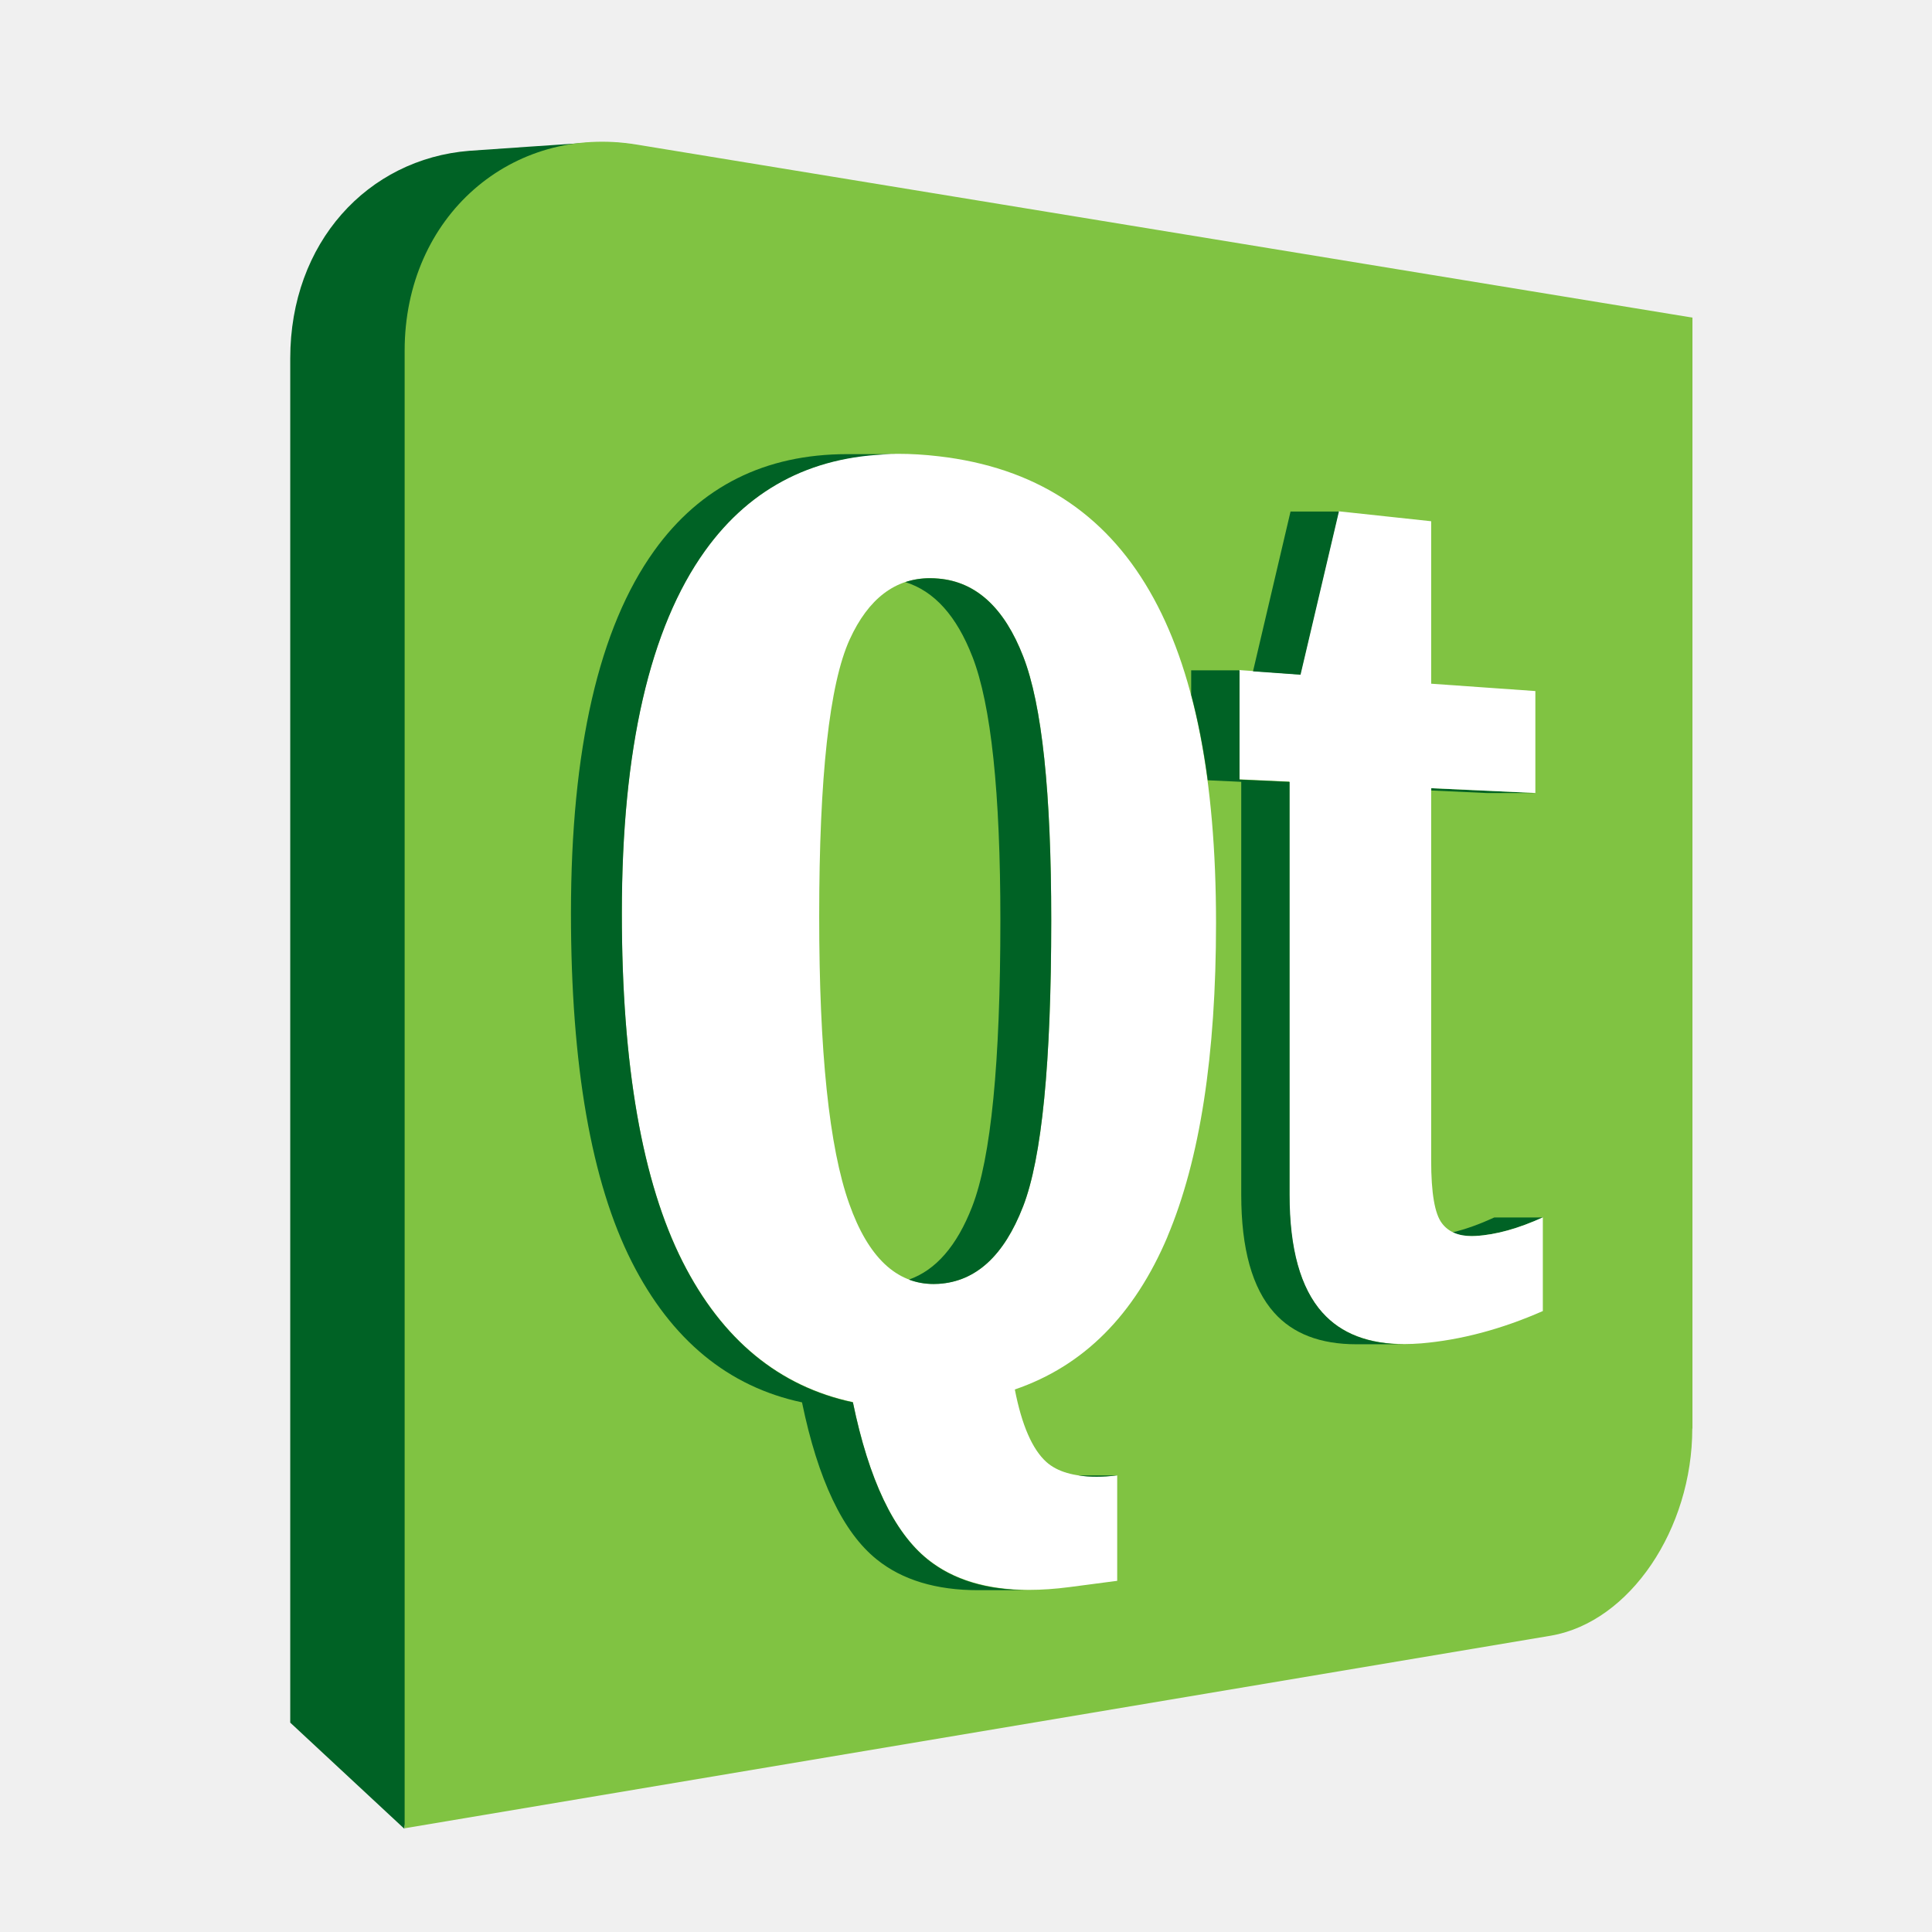
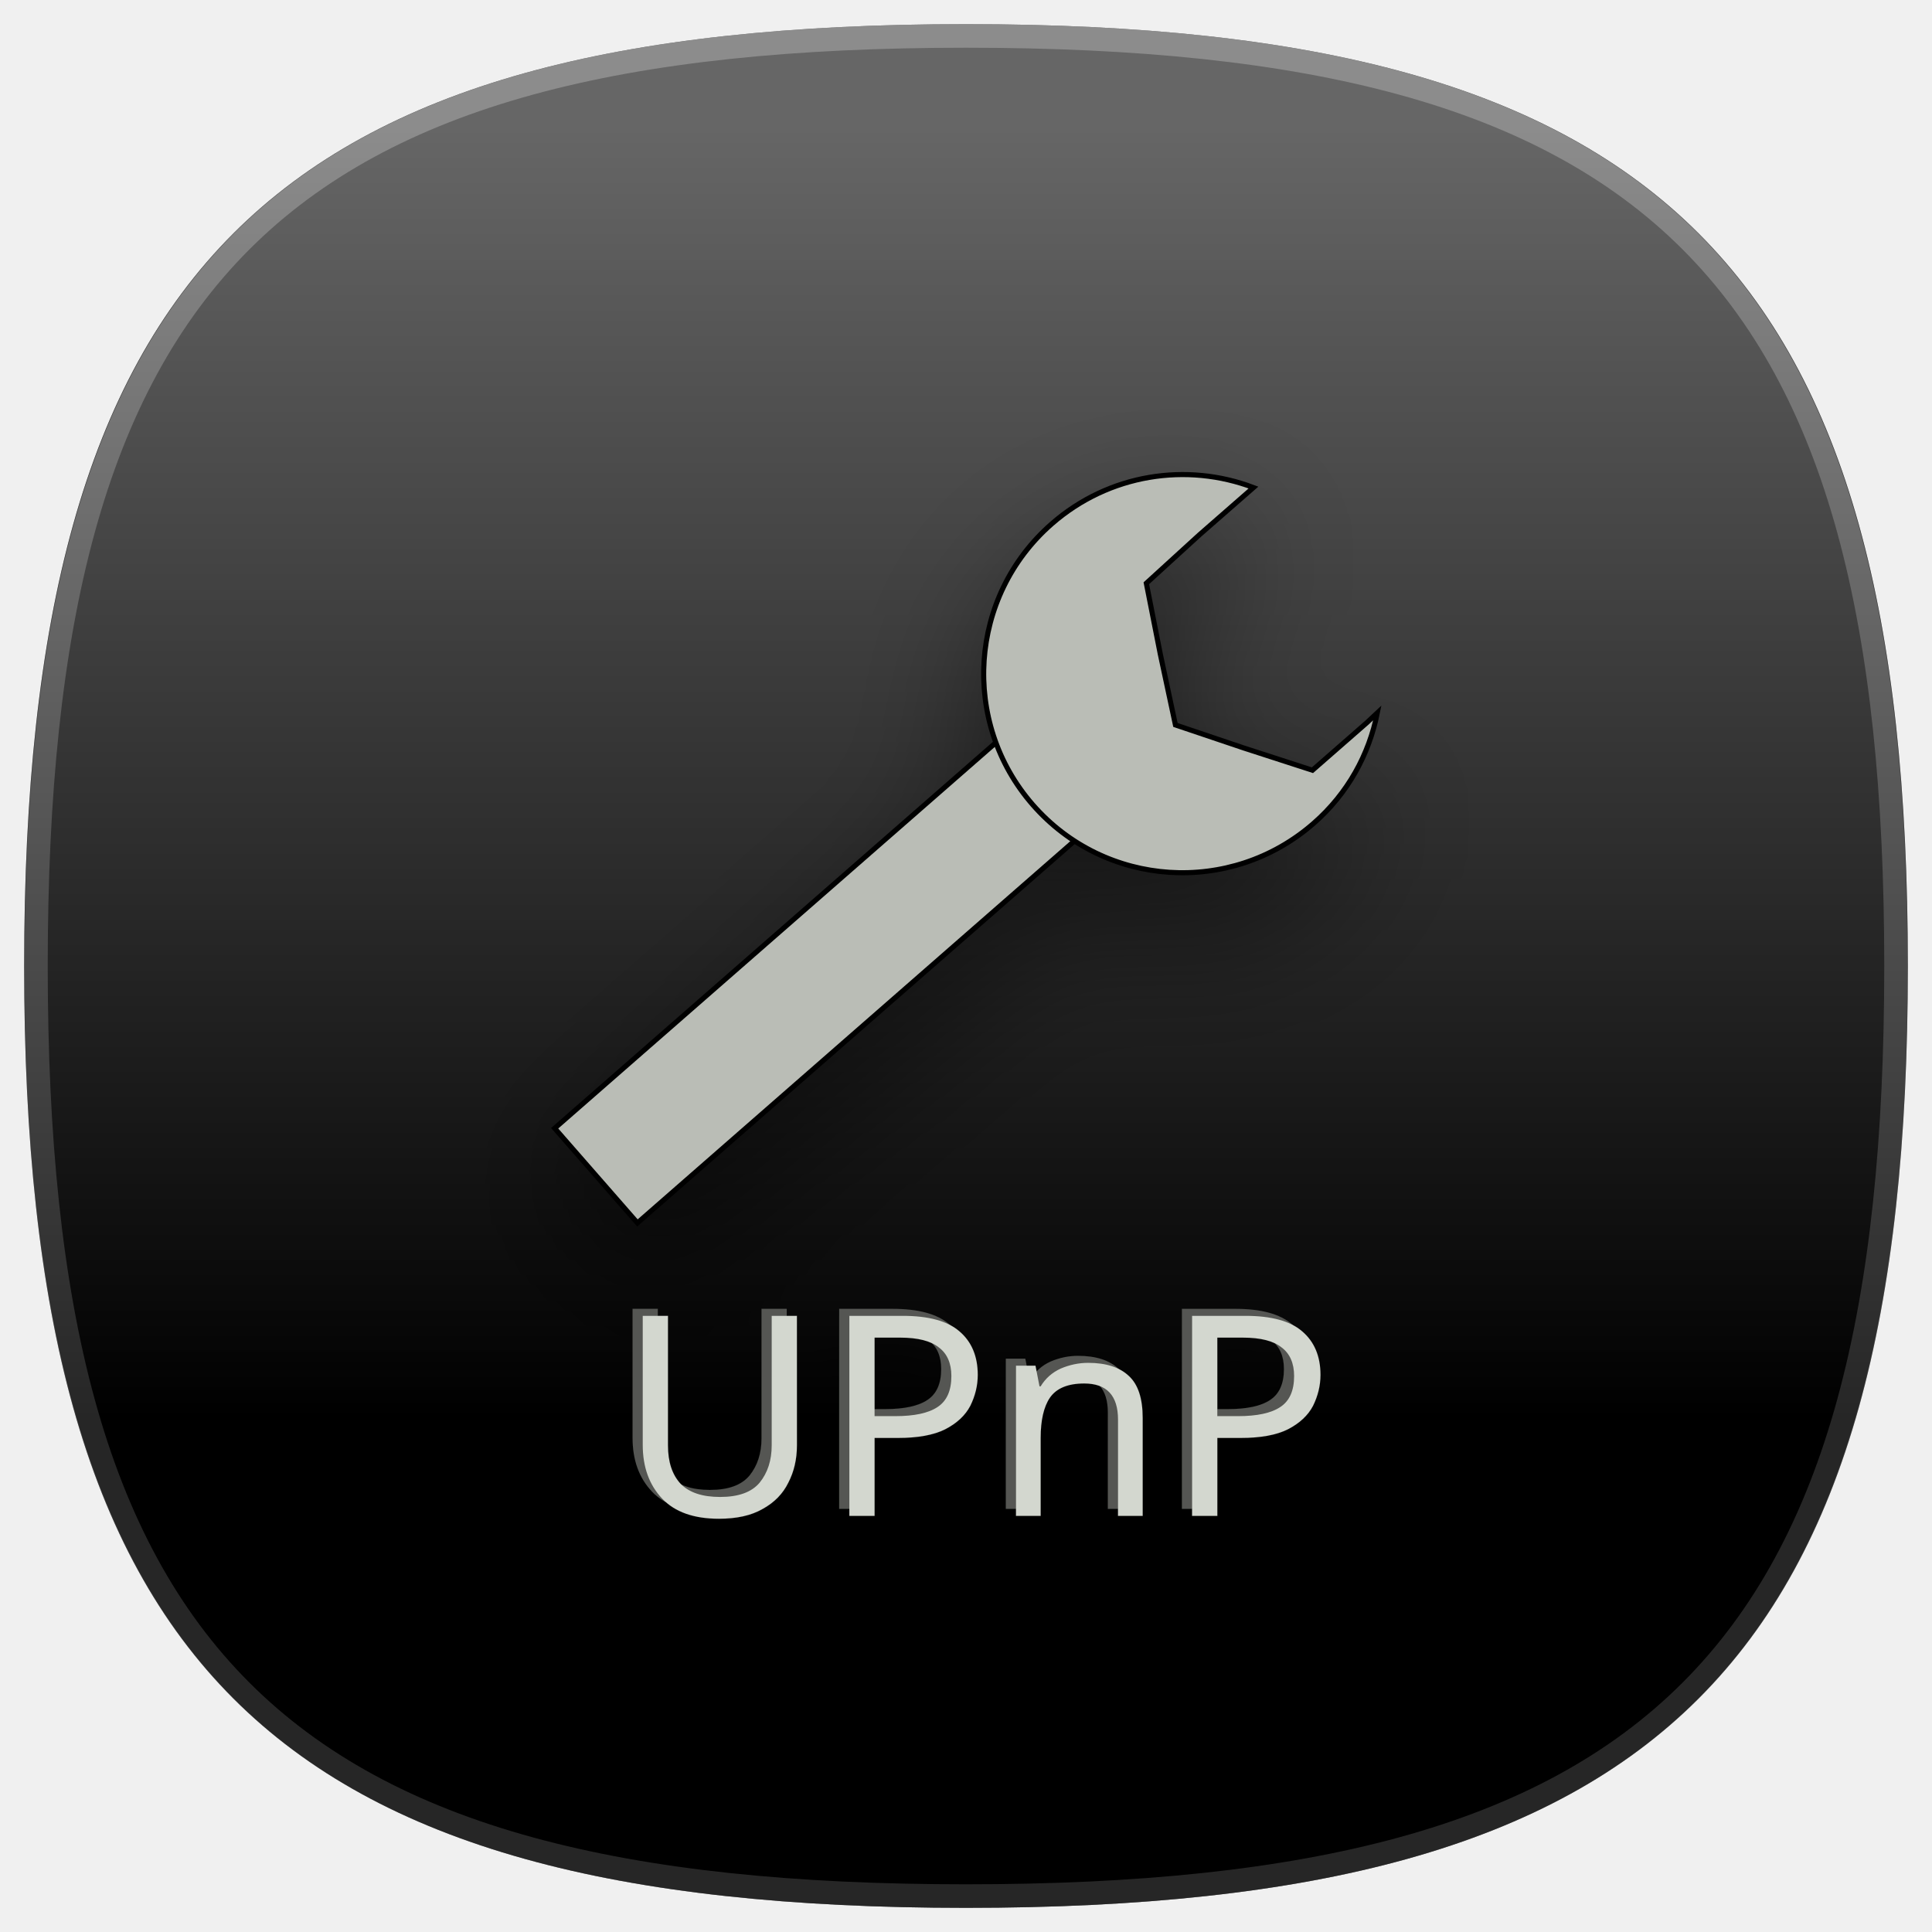
- <svg xmlns="http://www.w3.org/2000/svg" height="44px" version="1.1" viewBox="0 0 44 44" width="44px" x="0px" y="0px" id="svg2">
-   <defs id="defs16">
-     </defs>
-   <g transform="matrix(0.1830878,0,0,0.1830878,6.610095,3.23852)" id="g3">
-     <path d="M 43.09,0.359 C 40.94,0.004 38.84,-0.082 36.81,0.078 31.968,0.395 27.123,0.736 22.28,1.07 9.62,2.082 0,12.5 0,26.89 l 0,169.7 14.19,13.2 28.87,-209.42 0.03,-0.011 z" style="fill:#006225" id="path5" />
-     <path d="m 174.4,160 c 0,12.5 -7.75,24.07 -17.57,25.77 L 14.23,209.73 V 25.93 C 14.23,9.21 27.57,-2.27 43.12,0.3 l 131.3,21.52 v 138.2 z" style="fill:#80c342" id="path7" />
-     <path d="m 154.9,80.96 -12.96,-0.598 0,0.278 6.945,0.32 6.016,0 z" style="fill:#006225" id="path11" />
-     <path d="m 144.6,135.6 c 0.66,0.328 1.43,0.476 2.351,0.476 0.161,0 0.329,-0.004 0.497,-0.016 2.55,-0.148 5.32,-0.933 8.343,-2.308 h -6.015 c -1.821,0.832 -3.532,1.457 -5.176,1.848 z" style="fill:#006225" id="path13" />
-     <path id="path17" style="fill:#ffffff" d="m 91.15,132.4 c 2.351,-6.051 3.511,-17.91 3.511,-35.62 0,-15.89 -1.148,-26.82 -3.484,-32.81 -2.336,-6.027 -5.832,-9.281 -10.52,-9.691 -0.359,-0.031 -0.714,-0.051 -1.058,-0.051 -4.34,0 -7.68,2.535 -10.01,7.625 -2.52,5.543 -3.793,17.04 -3.793,34.44 0,16.82 1.238,28.75 3.734,35.75 2.356,6.672 5.879,9.976 10.5,9.976 0.207,0 0.41,-0.008 0.621,-0.019 4.633,-0.293 8.121,-3.496 10.49,-9.602 m 17.98,3.75 c -4.117,9.707 -10.39,16.06 -18.99,19 0.867,4.449 2.176,7.441 3.922,9.019 1.351,1.211 3.433,1.821 6.222,1.821 0.805,0 1.668,-0.055 2.59,-0.157 v 13.12 l -5.961,0.782 c -1.758,0.23 -3.426,0.343 -5.004,0.343 -5.218,0 -9.445,-1.265 -12.62,-3.824 -4.207,-3.379 -7.308,-9.894 -9.297,-19.54 -9.136,-1.945 -16.26,-7.754 -21.19,-17.5 -5.004,-9.902 -7.551,-24.39 -7.551,-43.34 0,-20.43 3.484,-35.51 10.34,-45.07 5.789,-8.07 13.86,-12.04 24.02,-12.04 1.629,0 3.309,0.102 5.043,0.305 11.95,1.375 20.62,7.016 26.26,16.79 5.535,9.562 8.254,23.27 8.254,41.26 0,16.48 -2,29.45 -6.043,39.02 z M 130.4,45.91 l 11.52,1.238 0,20.21 12.96,0.914 0,12.68 -12.96,-0.598 0,46.33 c 0,4.032 0.445,6.625 1.34,7.789 0.8,1.067 2.046,1.594 3.71,1.594 0.161,0 0.329,-0.004 0.497,-0.016 2.55,-0.148 5.32,-0.933 8.343,-2.308 v 11.65 c -5.136,2.258 -10.18,3.598 -15.12,4.02 -0.718,0.055 -1.41,0.086 -2.078,0.086 -4.48,0 -7.906,-1.301 -10.25,-3.934 -2.73,-3.051 -4.09,-7.949 -4.09,-14.67 V 79.535 L 118.046,79.25 V 65.66 l 7.586,0.547 4.773,-20.3 z" />
-     <path d="m 100.3,166 c 0.809,0 1.672,-0.055 2.59,-0.157 H 98.054 C 98.73,165.949 99.507,166 100.3,166 z" style="fill:#006225" id="path19" />
-     <path id="path21" style="fill:#006225" d="m 84.85,63.98 c 2.336,5.997 3.484,16.92 3.484,32.81 0,17.7 -1.16,29.57 -3.512,35.62 -1.894,4.879 -4.527,7.902 -7.863,9.07 0.965,0.368 1.992,0.551 3.078,0.551 0.207,0 0.41,-0.008 0.621,-0.019 4.633,-0.293 8.121,-3.496 10.49,-9.602 2.351,-6.051 3.511,-17.91 3.511,-35.62 0,-15.89 -1.148,-26.82 -3.484,-32.81 -2.336,-6.027 -5.832,-9.281 -10.52,-9.691 -0.359,-0.031 -0.714,-0.051 -1.058,-0.051 -1.09,0 -2.117,0.16 -3.082,0.481 h -0.004 c 3.601,1.121 6.379,4.215 8.336,9.261 z m -2.344,114.3 c -0.113,-0.05 -0.227,-0.105 -0.336,-0.16 -0.012,-0.004 -0.023,-0.012 -0.035,-0.015 -0.102,-0.051 -0.207,-0.106 -0.309,-0.157 -0.019,-0.011 -0.039,-0.019 -0.058,-0.031 -0.09,-0.051 -0.184,-0.098 -0.278,-0.148 -0.027,-0.016 -0.054,-0.036 -0.086,-0.051 -0.082,-0.043 -0.164,-0.09 -0.242,-0.137 -0.039,-0.023 -0.078,-0.047 -0.113,-0.07 -0.07,-0.039 -0.145,-0.082 -0.215,-0.125 -0.047,-0.031 -0.094,-0.059 -0.14,-0.09 -0.059,-0.039 -0.118,-0.074 -0.176,-0.113 -0.059,-0.039 -0.114,-0.075 -0.168,-0.114 -0.051,-0.031 -0.102,-0.066 -0.149,-0.097 -0.066,-0.047 -0.132,-0.094 -0.195,-0.137 -0.039,-0.027 -0.078,-0.055 -0.113,-0.082 -0.078,-0.055 -0.153,-0.113 -0.231,-0.172 -0.023,-0.016 -0.05,-0.035 -0.078,-0.055 -0.098,-0.078 -0.199,-0.156 -0.297,-0.234 -4.207,-3.379 -7.308,-9.894 -9.297,-19.54 -9.136,-1.945 -16.26,-7.754 -21.19,-17.5 -5.004,-9.902 -7.551,-24.39 -7.551,-43.34 0,-20.43 3.484,-35.51 10.34,-45.07 5.789,-8.07 13.86,-12.04 24.02,-12.04 h -6.351 c -10.15,0.008 -18.22,3.977 -24,12.04 -6.855,9.563 -10.34,24.64 -10.34,45.07 0,18.95 2.547,33.44 7.551,43.34 4.934,9.75 12.05,15.56 21.19,17.5 1.989,9.641 5.09,16.16 9.297,19.54 3.176,2.559 7.403,3.824 12.62,3.824 0.098,0 0.199,0 0.297,-0.004 h 5.539 c -3.406,-0.05 -6.383,-0.66 -8.906,-1.828 L 82.498,178.28 z M 128.4,145.6 c -2.73,-3.051 -4.09,-7.949 -4.09,-14.67 V 79.57 l -6.226,-0.285 v -13.59 h -6.016 v 3.035 c 0.871,3.273 1.555,6.82 2.063,10.64 l 4.164,0.192 v 51.36 c 0,6.723 1.367,11.62 4.09,14.67 2.343,2.633 5.765,3.934 10.25,3.934 h 6.015 c -4.48,0 -7.906,-1.301 -10.25,-3.934 z m 2.043,-99.66 -6.016,0 -4.668,19.88 5.911,0.422 4.773,-20.3 z" />
+ <svg xmlns="http://www.w3.org/2000/svg" version="1.1" height="80" width="80">
+   <defs>
+     <linearGradient id="hicg_overlay_grad" gradientUnits="userSpaceOnUse" x1="39.999" y1="5.182" x2="39.999" y2="58.802">
+       <stop offset="0" style="stop-color:#FFFFFF" />
+       <stop offset="1" style="stop-color:#000000" />
+     </linearGradient>
+     <filter id="hicg_drop_shadow">
+       <feOffset in="SourceAlpha" dx="0" dy="4" />
+       <feGaussianBlur stdDeviation="4" />
+       <feColorMatrix type="matrix" values="1 0 0 0 0  0 1 0 0 0  0 0 1 0 0  0 0 0 0.5 0" result="shadow" />
+       <feBlend in="SourceGraphic" in2="shadow" mode="normal" />
+     </filter>
+   </defs>
+   <g>
+     <path id="hicg_background" fill="#000000" d="M79,40c0,28.893-10.105,39-39,39S1,68.893,1,40C1,11.106,11.105,1,40,1S79,11.106,79,40z" />
+     <path id="hicg_highlight" fill="#fff" opacity="0.25" d="M39.999,1C11.105,1,1,11.106,1,40c0,28.893,10.105,39,38.999,39   C68.896,79,79,68.893,79,40C79,11.106,68.896,1,39.999,1z M39.999,78.025C11.57,78.025,1.976,68.43,1.976,40   c0-28.429,9.595-38.024,38.023-38.024c28.43,0,38.024,9.596,38.024,38.024C78.023,68.43,68.429,78.025,39.999,78.025z" />
+     <path id="hicg_overlay" opacity="0.4" fill="url(#hicg_overlay_grad)" d="M78.977,40c0,28.893-10.1,39-38.977,39S1.023,68.893,1.023,40c0-28.894,10.1-39,38.977-39S78.977,11.106,78.977,40z" />
+   </g>
+   <g transform="translate(13, 13) scale(0.675)" filter="url(#hicg_drop_shadow)">
+     <defs id="defs2987" />
+     <g id="layer1" transform="translate(0,32)">
+       <g id="g3007" transform="matrix(0.752906,-0.6581281,0.6581281,0.752906,8.289245,17.92365)">
+         <rect ry="0" transform="translate(0,-32)" y="36.286" x="4.857" height="7.714" width="38.429" id="rect2993" style="fill:#babdb6;fill-opacity:1;stroke:#000000;stroke-width:0.312;stroke-linecap:butt;stroke-linejoin:miter;stroke-miterlimit:4;stroke-opacity:1;stroke-dasharray:none" />
+         <path id="path2995" transform="translate(0,-32)" d="M 52.219,28.438 C 45.473,28.438 40,33.91 40,40.656 c 0,6.746 5.473,12.188 12.219,12.188 2.8,0 5.346,-0.947 7.406,-2.531 l -0.875,0.031 -4.438,0 -2.281,-3.812 -2.219,-3.812 2.156,-3.875 L 54.188,35 l 4.406,-0.094 4.406,0 C 60.946,31.051 56.892,28.438 52.219,28.438 z" style="fill:#babdb6;fill-opacity:1;stroke:#000000;stroke-width:0.312;stroke-linecap:butt;stroke-linejoin:miter;stroke-miterlimit:4;stroke-opacity:1;stroke-dasharray:none" />
+       </g>
+       <g id="g3845" transform="matrix(2.250208,0,0,2.250208,-10.98176,16.83035)">
+         <text id="text3820" y="10.873" x="12.879" style="font-size:7.64px;font-style:normal;font-variant:normal;font-weight:normal;font-stretch:normal;line-height:125%;letter-spacing:0px;word-spacing:0px;fill:#000000;fill-opacity:1;stroke:none;font-family:Ubuntu;-inkscape-font-specification:Ubuntu" xml:space="preserve">
+           <tspan style="fill:#555753" y="10.873" x="12.879" id="tspan3822">UPnP</tspan>
+         </text>
+         <text id="text3820-5" y="11.066" x="13.158" style="font-size:7.64px;font-style:normal;font-variant:normal;font-weight:normal;font-stretch:normal;line-height:125%;letter-spacing:0px;word-spacing:0px;fill:#d3d7cf;fill-opacity:1;stroke:none;font-family:Ubuntu;-inkscape-font-specification:Ubuntu" xml:space="preserve">
+           <tspan style="fill:#d3d7cf" y="11.066" x="13.158" id="tspan3822-2">UPnP</tspan>
+         </text>
+       </g>
+     </g>
  </g>
</svg>
